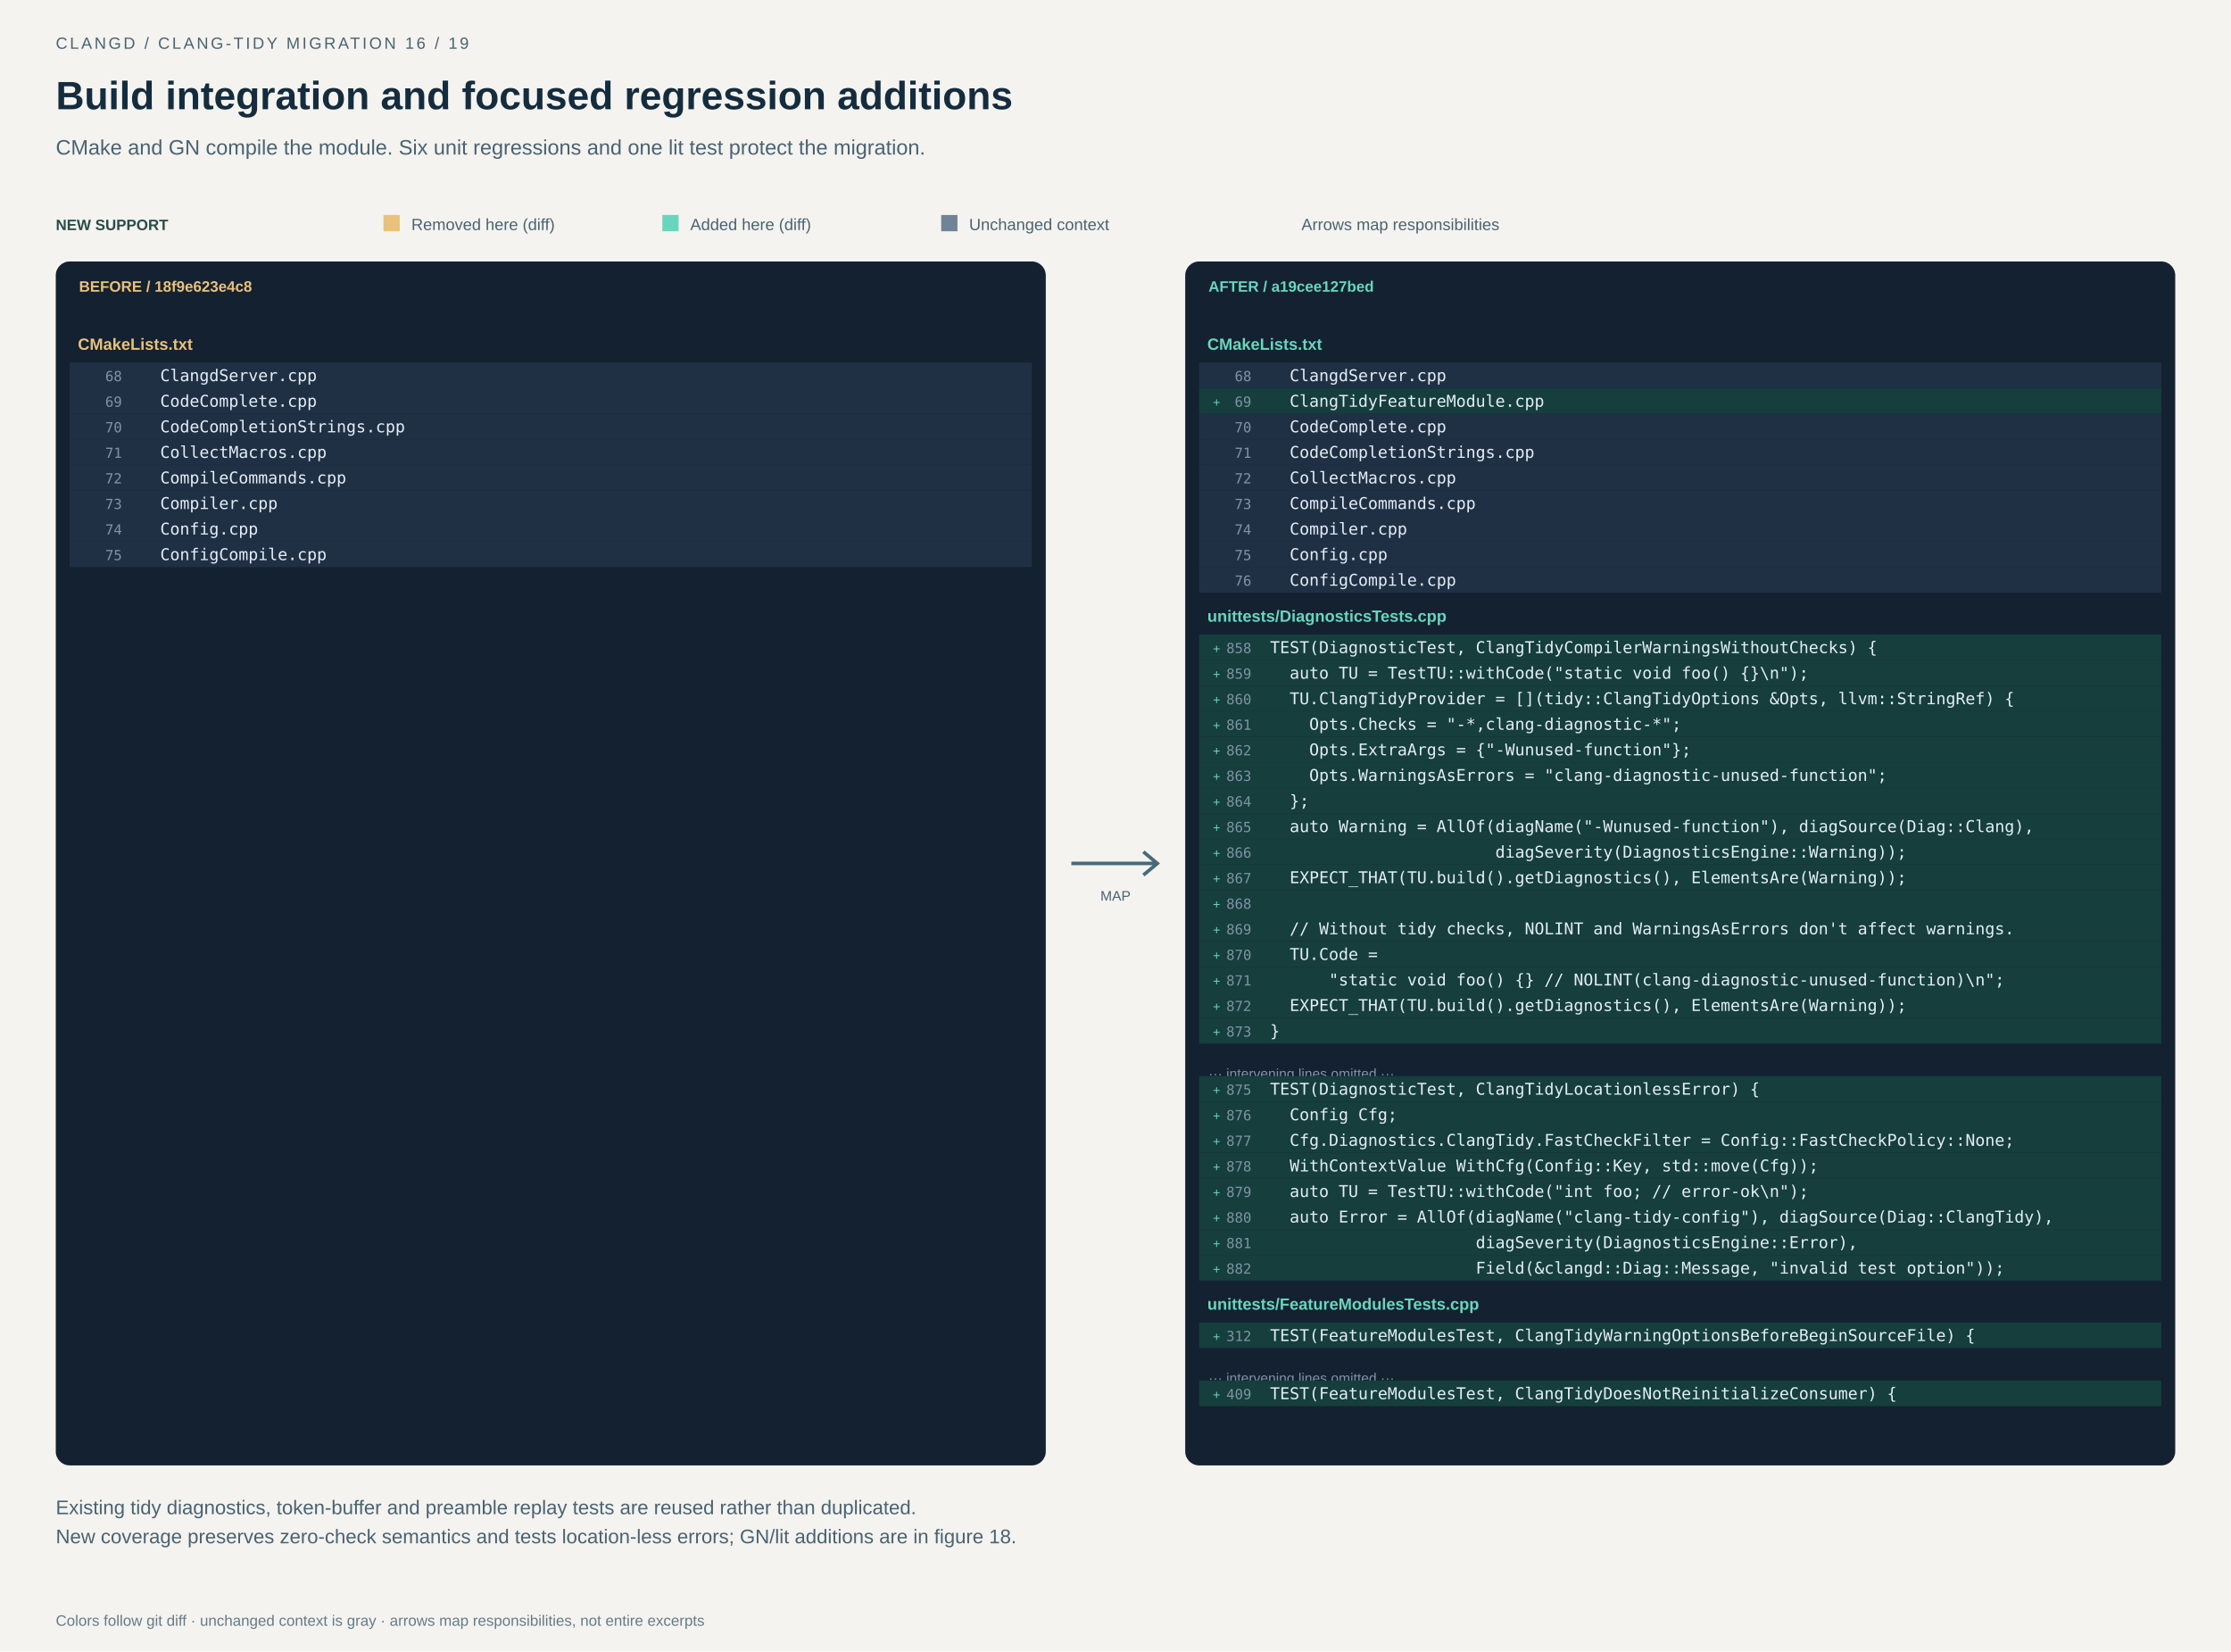
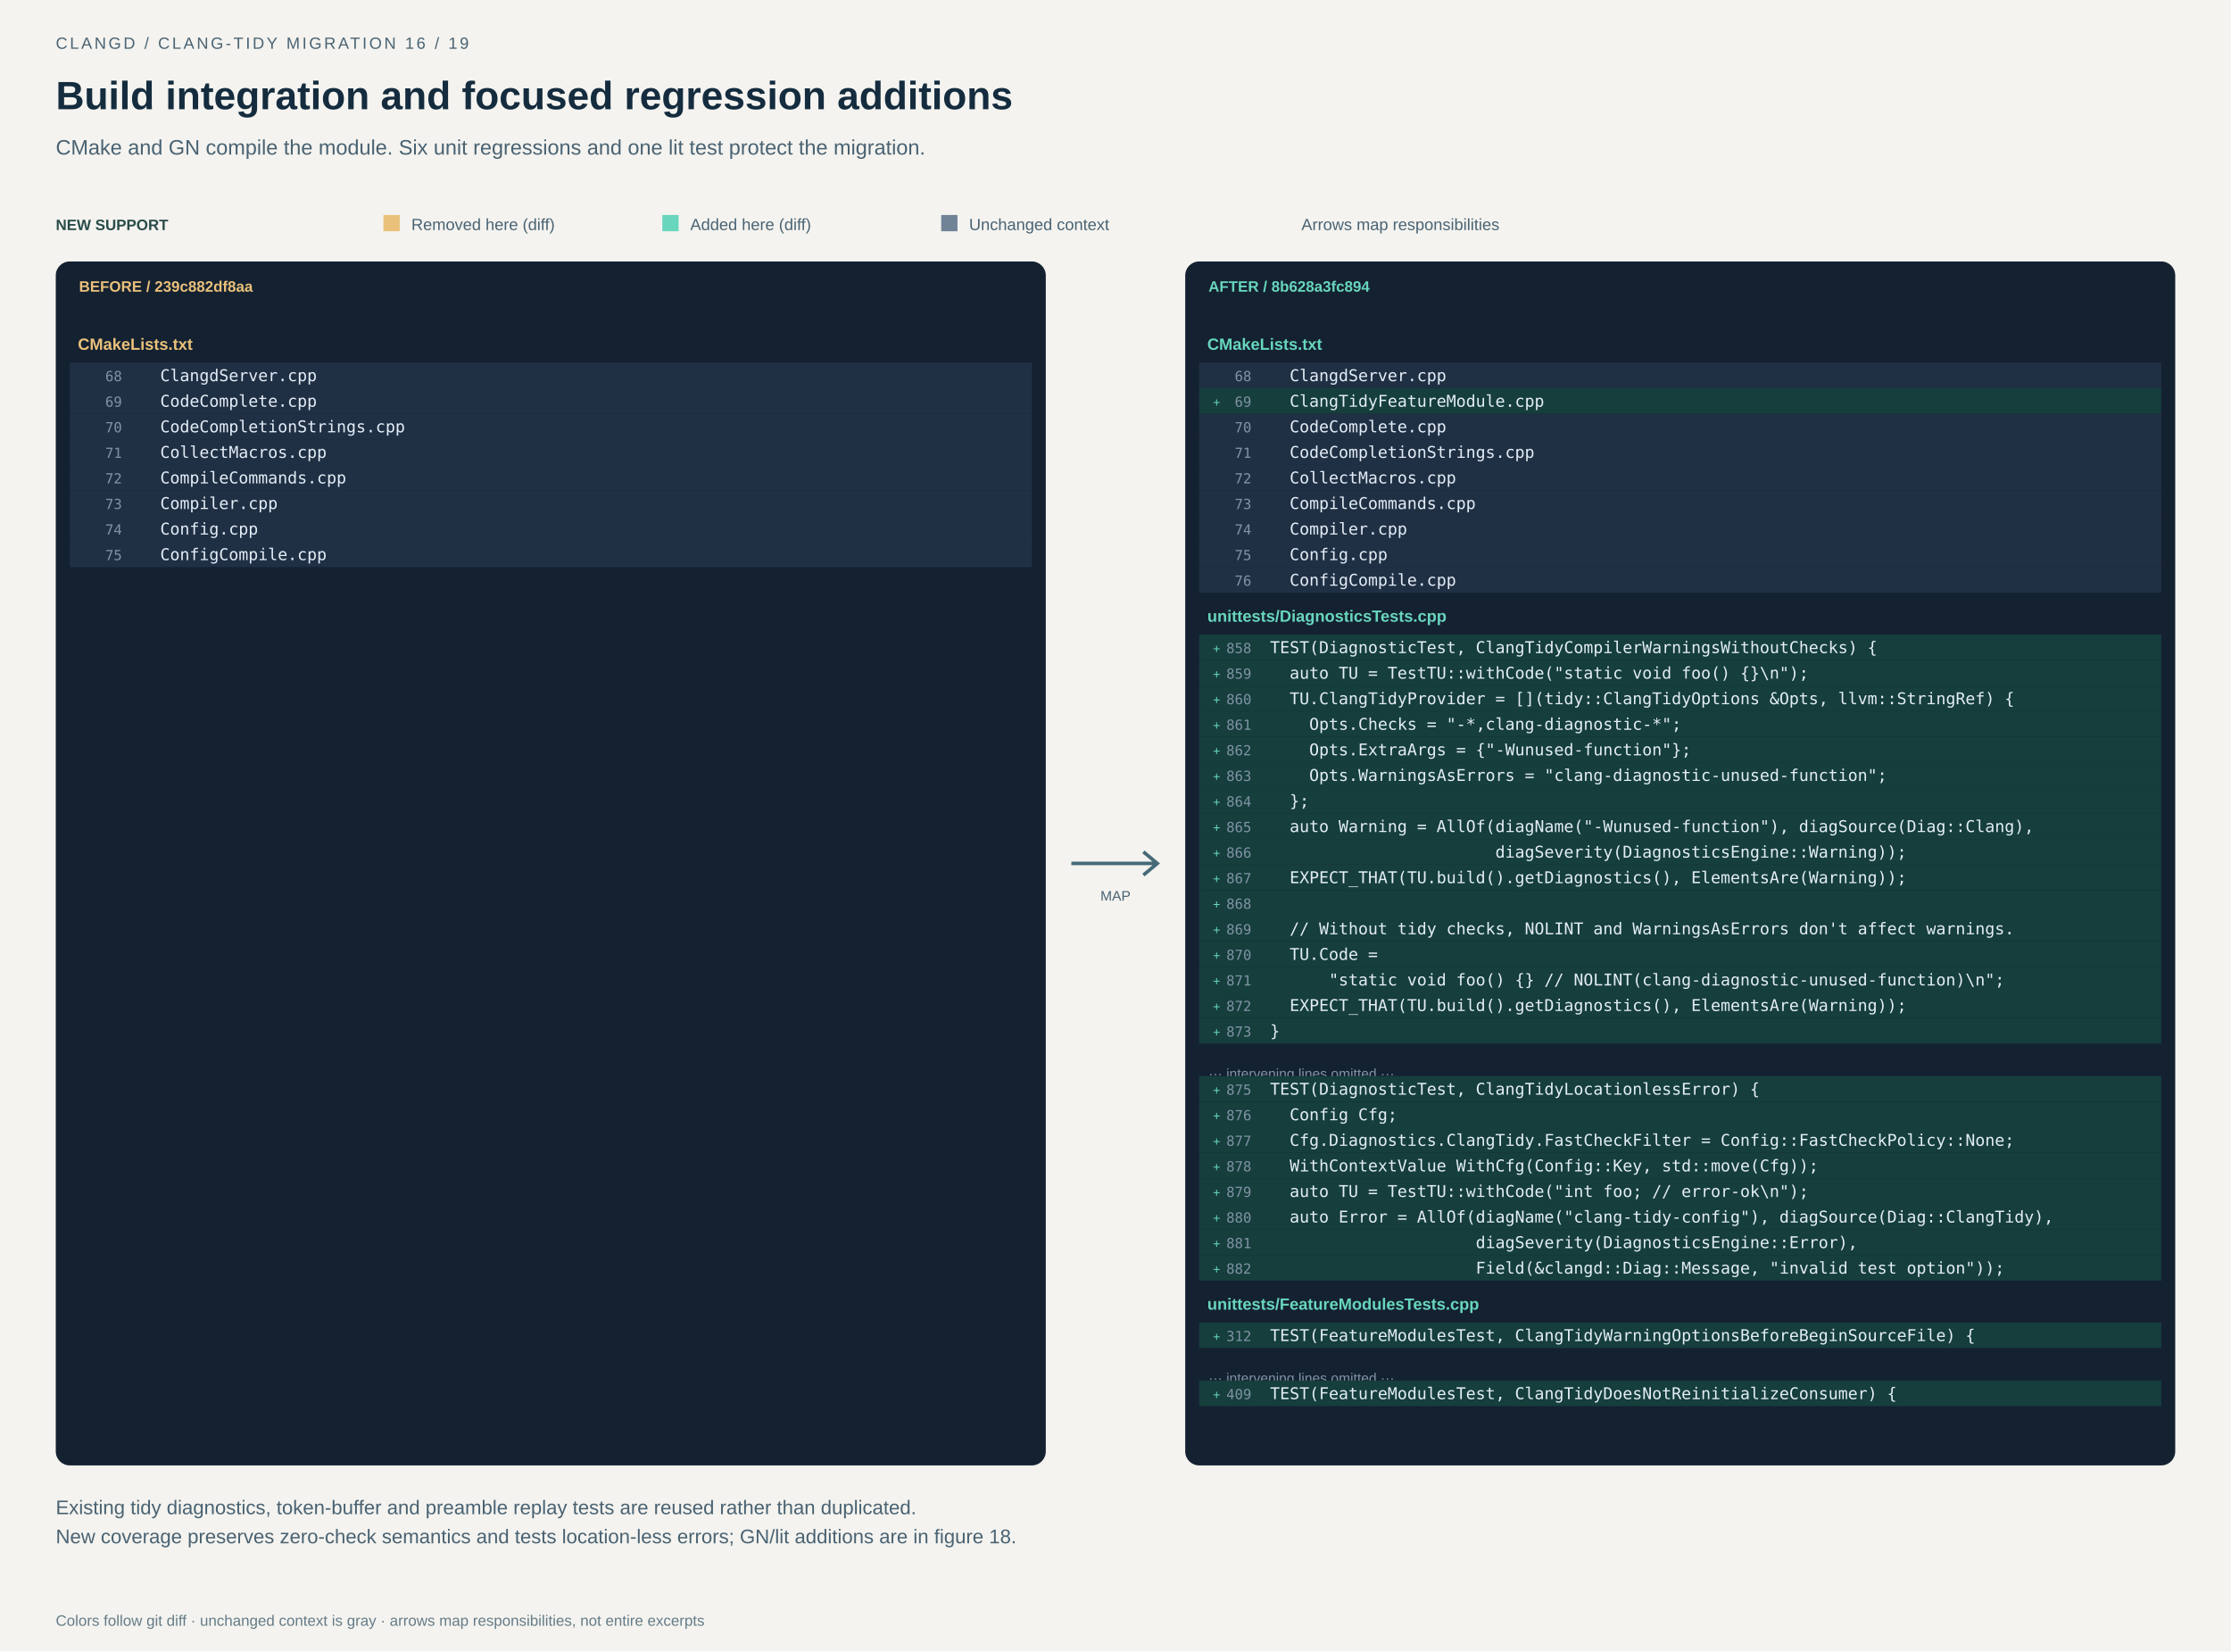
<svg xmlns="http://www.w3.org/2000/svg" width="1920" height="1421" viewBox="0 0 1920 1421">
  <rect width="1920" height="1421" fill="#f4f3ef" />
  <text x="48" y="42" font-family="Arial,Helvetica,sans-serif" font-size="16" fill="#496272" letter-spacing="2" style="font-size:14px">CLANGD / CLANG-TIDY MIGRATION     16 / 19</text>
  <text x="48" y="94" font-family="Arial,Helvetica,sans-serif" font-size="16" fill="#496272" font-weight="700" style="fill:#142c3e;font-size:34px">Build integration and focused regression additions</text>
  <text x="48" y="133" font-family="Arial,Helvetica,sans-serif" font-size="16" fill="#496272" style="font-size:18px">CMake and GN compile the module. Six unit regressions and one lit test protect the migration.</text>
  <text x="48" y="198" font-family="Arial,Helvetica,sans-serif" font-size="16" fill="#496272" font-weight="700" style="fill:#294b48;font-size:13px">NEW SUPPORT</text>
  <rect x="330" y="185" width="14" height="14" fill="#eac17a" />
  <text x="354" y="198" font-family="Arial,Helvetica,sans-serif" font-size="16" fill="#496272" style="font-size:14px">Removed here (diff)</text>
  <rect x="570" y="185" width="14" height="14" fill="#68d6bd" />
  <text x="594" y="198" font-family="Arial,Helvetica,sans-serif" font-size="16" fill="#496272" style="font-size:14px">Added here (diff)</text>
  <rect x="810" y="185" width="14" height="14" fill="#718397" />
  <text x="834" y="198" font-family="Arial,Helvetica,sans-serif" font-size="16" fill="#496272" style="font-size:14px">Unchanged context</text>
  <text x="1120" y="198" font-family="Arial,Helvetica,sans-serif" font-size="16" fill="#496272" style="font-size:14px">Arrows map responsibilities</text>
  <rect x="48" y="225" width="852" height="1036" rx="12" fill="#142131" />
-   <text x="68" y="251" font-family="Arial,Helvetica,sans-serif" font-size="16" fill="#496272" style="fill:#eac17a;font-size:13px" font-weight="700">BEFORE / 18f9e623e4c8</text>
-   <a href="https://github.com/ArcsinX/llvm-project/blob/18f9e623e4c891ba31ff817c07197707ac9bc593/clang-tools-extra/clangd/CMakeLists.txt#L68">
+   <text x="68" y="251" font-family="Arial,Helvetica,sans-serif" font-size="16" fill="#496272" style="fill:#eac17a;font-size:13px" font-weight="700">BEFORE / 239c882df8aa</text>
+   <a href="https://github.com/ArcsinX/llvm-project/blob/239c882df8aa5e256256843090984ee90b43e835/clang-tools-extra/clangd/CMakeLists.txt#L68">
    <text x="67" y="301" font-family="Arial,Helvetica,sans-serif" font-size="16" fill="#496272" font-weight="600" style="fill:#eac17a;font-size:14px">CMakeLists.txt</text>
  </a>
  <rect x="60" y="312" width="828" height="22" fill="#203044" />
  <text x="105" y="328" text-anchor="end" font-family="Menlo,Consolas,monospace" font-size="12" fill="#8093a5">68</text>
  <text x="121" y="328" xml:space="preserve" font-family="Menlo,Consolas,monospace" font-size="14" fill="#e4edf7">  ClangdServer.cpp</text>
  <rect x="60" y="334" width="828" height="22" fill="#203044" />
  <text x="105" y="350" text-anchor="end" font-family="Menlo,Consolas,monospace" font-size="12" fill="#8093a5">69</text>
  <text x="121" y="350" xml:space="preserve" font-family="Menlo,Consolas,monospace" font-size="14" fill="#e4edf7">  CodeComplete.cpp</text>
  <rect x="60" y="356" width="828" height="22" fill="#203044" />
  <text x="105" y="372" text-anchor="end" font-family="Menlo,Consolas,monospace" font-size="12" fill="#8093a5">70</text>
  <text x="121" y="372" xml:space="preserve" font-family="Menlo,Consolas,monospace" font-size="14" fill="#e4edf7">  CodeCompletionStrings.cpp</text>
  <rect x="60" y="378" width="828" height="22" fill="#203044" />
  <text x="105" y="394" text-anchor="end" font-family="Menlo,Consolas,monospace" font-size="12" fill="#8093a5">71</text>
  <text x="121" y="394" xml:space="preserve" font-family="Menlo,Consolas,monospace" font-size="14" fill="#e4edf7">  CollectMacros.cpp</text>
  <rect x="60" y="400" width="828" height="22" fill="#203044" />
  <text x="105" y="416" text-anchor="end" font-family="Menlo,Consolas,monospace" font-size="12" fill="#8093a5">72</text>
  <text x="121" y="416" xml:space="preserve" font-family="Menlo,Consolas,monospace" font-size="14" fill="#e4edf7">  CompileCommands.cpp</text>
  <rect x="60" y="422" width="828" height="22" fill="#203044" />
  <text x="105" y="438" text-anchor="end" font-family="Menlo,Consolas,monospace" font-size="12" fill="#8093a5">73</text>
  <text x="121" y="438" xml:space="preserve" font-family="Menlo,Consolas,monospace" font-size="14" fill="#e4edf7">  Compiler.cpp</text>
  <rect x="60" y="444" width="828" height="22" fill="#203044" />
  <text x="105" y="460" text-anchor="end" font-family="Menlo,Consolas,monospace" font-size="12" fill="#8093a5">74</text>
  <text x="121" y="460" xml:space="preserve" font-family="Menlo,Consolas,monospace" font-size="14" fill="#e4edf7">  Config.cpp</text>
  <rect x="60" y="466" width="828" height="22" fill="#203044" />
  <text x="105" y="482" text-anchor="end" font-family="Menlo,Consolas,monospace" font-size="12" fill="#8093a5">75</text>
  <text x="121" y="482" xml:space="preserve" font-family="Menlo,Consolas,monospace" font-size="14" fill="#e4edf7">  ConfigCompile.cpp</text>
  <rect x="1020" y="225" width="852" height="1036" rx="12" fill="#142131" />
-   <text x="1040" y="251" font-family="Arial,Helvetica,sans-serif" font-size="16" fill="#496272" style="fill:#68d6bd;font-size:13px" font-weight="700">AFTER / a19cee127bed</text>
-   <a href="https://github.com/ArcsinX/llvm-project/blob/a19cee127beda88aa79dd0e7d18eb395a6eb4da7/clang-tools-extra/clangd/CMakeLists.txt#L68">
+   <text x="1040" y="251" font-family="Arial,Helvetica,sans-serif" font-size="16" fill="#496272" style="fill:#68d6bd;font-size:13px" font-weight="700">AFTER / 8b628a3fc894</text>
+   <a href="https://github.com/ArcsinX/llvm-project/blob/8b628a3fc894a6b67b3d2c5d9fb6acdb73993a62/clang-tools-extra/clangd/CMakeLists.txt#L68">
    <text x="1039" y="301" font-family="Arial,Helvetica,sans-serif" font-size="16" fill="#496272" font-weight="600" style="fill:#68d6bd;font-size:14px">CMakeLists.txt</text>
  </a>
  <rect x="1032" y="312" width="828" height="22" fill="#203044" />
  <text x="1077" y="328" text-anchor="end" font-family="Menlo,Consolas,monospace" font-size="12" fill="#8093a5">68</text>
  <text x="1093" y="328" xml:space="preserve" font-family="Menlo,Consolas,monospace" font-size="14" fill="#e4edf7">  ClangdServer.cpp</text>
  <rect x="1032" y="334" width="828" height="22" fill="#153e3c" />
-   <text x="1047" y="350" font-family="Arial,Helvetica,sans-serif" font-size="16" fill="#496272" text-anchor="middle" style="fill:#68d6bd;font-size:11px">+</text>
+   <text x="1047" y="350" font-family="Arial,Helvetica,sans-serif" font-size="11" fill="#68d6bd" text-anchor="middle">+</text>
  <text x="1077" y="350" text-anchor="end" font-family="Menlo,Consolas,monospace" font-size="12" fill="#8093a5">69</text>
  <text x="1093" y="350" xml:space="preserve" font-family="Menlo,Consolas,monospace" font-size="14" fill="#e4edf7">  ClangTidyFeatureModule.cpp</text>
  <rect x="1032" y="356" width="828" height="22" fill="#203044" />
  <text x="1077" y="372" text-anchor="end" font-family="Menlo,Consolas,monospace" font-size="12" fill="#8093a5">70</text>
  <text x="1093" y="372" xml:space="preserve" font-family="Menlo,Consolas,monospace" font-size="14" fill="#e4edf7">  CodeComplete.cpp</text>
  <rect x="1032" y="378" width="828" height="22" fill="#203044" />
  <text x="1077" y="394" text-anchor="end" font-family="Menlo,Consolas,monospace" font-size="12" fill="#8093a5">71</text>
  <text x="1093" y="394" xml:space="preserve" font-family="Menlo,Consolas,monospace" font-size="14" fill="#e4edf7">  CodeCompletionStrings.cpp</text>
  <rect x="1032" y="400" width="828" height="22" fill="#203044" />
  <text x="1077" y="416" text-anchor="end" font-family="Menlo,Consolas,monospace" font-size="12" fill="#8093a5">72</text>
  <text x="1093" y="416" xml:space="preserve" font-family="Menlo,Consolas,monospace" font-size="14" fill="#e4edf7">  CollectMacros.cpp</text>
  <rect x="1032" y="422" width="828" height="22" fill="#203044" />
  <text x="1077" y="438" text-anchor="end" font-family="Menlo,Consolas,monospace" font-size="12" fill="#8093a5">73</text>
  <text x="1093" y="438" xml:space="preserve" font-family="Menlo,Consolas,monospace" font-size="14" fill="#e4edf7">  CompileCommands.cpp</text>
  <rect x="1032" y="444" width="828" height="22" fill="#203044" />
  <text x="1077" y="460" text-anchor="end" font-family="Menlo,Consolas,monospace" font-size="12" fill="#8093a5">74</text>
  <text x="1093" y="460" xml:space="preserve" font-family="Menlo,Consolas,monospace" font-size="14" fill="#e4edf7">  Compiler.cpp</text>
  <rect x="1032" y="466" width="828" height="22" fill="#203044" />
  <text x="1077" y="482" text-anchor="end" font-family="Menlo,Consolas,monospace" font-size="12" fill="#8093a5">75</text>
  <text x="1093" y="482" xml:space="preserve" font-family="Menlo,Consolas,monospace" font-size="14" fill="#e4edf7">  Config.cpp</text>
  <rect x="1032" y="488" width="828" height="22" fill="#203044" />
  <text x="1077" y="504" text-anchor="end" font-family="Menlo,Consolas,monospace" font-size="12" fill="#8093a5">76</text>
  <text x="1093" y="504" xml:space="preserve" font-family="Menlo,Consolas,monospace" font-size="14" fill="#e4edf7">  ConfigCompile.cpp</text>
-   <a href="https://github.com/ArcsinX/llvm-project/blob/a19cee127beda88aa79dd0e7d18eb395a6eb4da7/clang-tools-extra/clangd/unittests/DiagnosticsTests.cpp#L858">
+   <a href="https://github.com/ArcsinX/llvm-project/blob/8b628a3fc894a6b67b3d2c5d9fb6acdb73993a62/clang-tools-extra/clangd/unittests/DiagnosticsTests.cpp#L858">
    <text x="1039" y="535" font-family="Arial,Helvetica,sans-serif" font-size="16" fill="#496272" font-weight="600" style="fill:#68d6bd;font-size:14px">unittests/DiagnosticsTests.cpp</text>
  </a>
  <rect x="1032" y="546" width="828" height="22" fill="#153e3c" />
-   <text x="1047" y="562" font-family="Arial,Helvetica,sans-serif" font-size="16" fill="#496272" text-anchor="middle" style="fill:#68d6bd;font-size:11px">+</text>
+   <text x="1047" y="562" font-family="Arial,Helvetica,sans-serif" font-size="11" fill="#68d6bd" text-anchor="middle">+</text>
  <text x="1077" y="562" text-anchor="end" font-family="Menlo,Consolas,monospace" font-size="12" fill="#8093a5">858</text>
  <text x="1093" y="562" xml:space="preserve" font-family="Menlo,Consolas,monospace" font-size="14" fill="#e4edf7">TEST(DiagnosticTest, ClangTidyCompilerWarningsWithoutChecks) {</text>
  <rect x="1032" y="568" width="828" height="22" fill="#153e3c" />
-   <text x="1047" y="584" font-family="Arial,Helvetica,sans-serif" font-size="16" fill="#496272" text-anchor="middle" style="fill:#68d6bd;font-size:11px">+</text>
+   <text x="1047" y="584" font-family="Arial,Helvetica,sans-serif" font-size="11" fill="#68d6bd" text-anchor="middle">+</text>
  <text x="1077" y="584" text-anchor="end" font-family="Menlo,Consolas,monospace" font-size="12" fill="#8093a5">859</text>
  <text x="1093" y="584" xml:space="preserve" font-family="Menlo,Consolas,monospace" font-size="14" fill="#e4edf7">  auto TU = TestTU::withCode("static void foo() {}\n");</text>
  <rect x="1032" y="590" width="828" height="22" fill="#153e3c" />
-   <text x="1047" y="606" font-family="Arial,Helvetica,sans-serif" font-size="16" fill="#496272" text-anchor="middle" style="fill:#68d6bd;font-size:11px">+</text>
+   <text x="1047" y="606" font-family="Arial,Helvetica,sans-serif" font-size="11" fill="#68d6bd" text-anchor="middle">+</text>
  <text x="1077" y="606" text-anchor="end" font-family="Menlo,Consolas,monospace" font-size="12" fill="#8093a5">860</text>
  <text x="1093" y="606" xml:space="preserve" font-family="Menlo,Consolas,monospace" font-size="14" fill="#e4edf7">  TU.ClangTidyProvider = [](tidy::ClangTidyOptions &amp;Opts, llvm::StringRef) {</text>
  <rect x="1032" y="612" width="828" height="22" fill="#153e3c" />
-   <text x="1047" y="628" font-family="Arial,Helvetica,sans-serif" font-size="16" fill="#496272" text-anchor="middle" style="fill:#68d6bd;font-size:11px">+</text>
+   <text x="1047" y="628" font-family="Arial,Helvetica,sans-serif" font-size="11" fill="#68d6bd" text-anchor="middle">+</text>
  <text x="1077" y="628" text-anchor="end" font-family="Menlo,Consolas,monospace" font-size="12" fill="#8093a5">861</text>
  <text x="1093" y="628" xml:space="preserve" font-family="Menlo,Consolas,monospace" font-size="14" fill="#e4edf7">    Opts.Checks = "-*,clang-diagnostic-*";</text>
  <rect x="1032" y="634" width="828" height="22" fill="#153e3c" />
-   <text x="1047" y="650" font-family="Arial,Helvetica,sans-serif" font-size="16" fill="#496272" text-anchor="middle" style="fill:#68d6bd;font-size:11px">+</text>
+   <text x="1047" y="650" font-family="Arial,Helvetica,sans-serif" font-size="11" fill="#68d6bd" text-anchor="middle">+</text>
  <text x="1077" y="650" text-anchor="end" font-family="Menlo,Consolas,monospace" font-size="12" fill="#8093a5">862</text>
  <text x="1093" y="650" xml:space="preserve" font-family="Menlo,Consolas,monospace" font-size="14" fill="#e4edf7">    Opts.ExtraArgs = {"-Wunused-function"};</text>
  <rect x="1032" y="656" width="828" height="22" fill="#153e3c" />
-   <text x="1047" y="672" font-family="Arial,Helvetica,sans-serif" font-size="16" fill="#496272" text-anchor="middle" style="fill:#68d6bd;font-size:11px">+</text>
+   <text x="1047" y="672" font-family="Arial,Helvetica,sans-serif" font-size="11" fill="#68d6bd" text-anchor="middle">+</text>
  <text x="1077" y="672" text-anchor="end" font-family="Menlo,Consolas,monospace" font-size="12" fill="#8093a5">863</text>
  <text x="1093" y="672" xml:space="preserve" font-family="Menlo,Consolas,monospace" font-size="14" fill="#e4edf7">    Opts.WarningsAsErrors = "clang-diagnostic-unused-function";</text>
  <rect x="1032" y="678" width="828" height="22" fill="#153e3c" />
-   <text x="1047" y="694" font-family="Arial,Helvetica,sans-serif" font-size="16" fill="#496272" text-anchor="middle" style="fill:#68d6bd;font-size:11px">+</text>
+   <text x="1047" y="694" font-family="Arial,Helvetica,sans-serif" font-size="11" fill="#68d6bd" text-anchor="middle">+</text>
  <text x="1077" y="694" text-anchor="end" font-family="Menlo,Consolas,monospace" font-size="12" fill="#8093a5">864</text>
  <text x="1093" y="694" xml:space="preserve" font-family="Menlo,Consolas,monospace" font-size="14" fill="#e4edf7">  };</text>
  <rect x="1032" y="700" width="828" height="22" fill="#153e3c" />
-   <text x="1047" y="716" font-family="Arial,Helvetica,sans-serif" font-size="16" fill="#496272" text-anchor="middle" style="fill:#68d6bd;font-size:11px">+</text>
+   <text x="1047" y="716" font-family="Arial,Helvetica,sans-serif" font-size="11" fill="#68d6bd" text-anchor="middle">+</text>
  <text x="1077" y="716" text-anchor="end" font-family="Menlo,Consolas,monospace" font-size="12" fill="#8093a5">865</text>
  <text x="1093" y="716" xml:space="preserve" font-family="Menlo,Consolas,monospace" font-size="14" fill="#e4edf7">  auto Warning = AllOf(diagName("-Wunused-function"), diagSource(Diag::Clang),</text>
  <rect x="1032" y="722" width="828" height="22" fill="#153e3c" />
-   <text x="1047" y="738" font-family="Arial,Helvetica,sans-serif" font-size="16" fill="#496272" text-anchor="middle" style="fill:#68d6bd;font-size:11px">+</text>
+   <text x="1047" y="738" font-family="Arial,Helvetica,sans-serif" font-size="11" fill="#68d6bd" text-anchor="middle">+</text>
  <text x="1077" y="738" text-anchor="end" font-family="Menlo,Consolas,monospace" font-size="12" fill="#8093a5">866</text>
  <text x="1093" y="738" xml:space="preserve" font-family="Menlo,Consolas,monospace" font-size="14" fill="#e4edf7">                       diagSeverity(DiagnosticsEngine::Warning));</text>
  <rect x="1032" y="744" width="828" height="22" fill="#153e3c" />
-   <text x="1047" y="760" font-family="Arial,Helvetica,sans-serif" font-size="16" fill="#496272" text-anchor="middle" style="fill:#68d6bd;font-size:11px">+</text>
+   <text x="1047" y="760" font-family="Arial,Helvetica,sans-serif" font-size="11" fill="#68d6bd" text-anchor="middle">+</text>
  <text x="1077" y="760" text-anchor="end" font-family="Menlo,Consolas,monospace" font-size="12" fill="#8093a5">867</text>
  <text x="1093" y="760" xml:space="preserve" font-family="Menlo,Consolas,monospace" font-size="14" fill="#e4edf7">  EXPECT_THAT(TU.build().getDiagnostics(), ElementsAre(Warning));</text>
  <rect x="1032" y="766" width="828" height="22" fill="#153e3c" />
-   <text x="1047" y="782" font-family="Arial,Helvetica,sans-serif" font-size="16" fill="#496272" text-anchor="middle" style="fill:#68d6bd;font-size:11px">+</text>
+   <text x="1047" y="782" font-family="Arial,Helvetica,sans-serif" font-size="11" fill="#68d6bd" text-anchor="middle">+</text>
  <text x="1077" y="782" text-anchor="end" font-family="Menlo,Consolas,monospace" font-size="12" fill="#8093a5">868</text>
  <text x="1093" y="782" xml:space="preserve" font-family="Menlo,Consolas,monospace" font-size="14" fill="#e4edf7" />
  <rect x="1032" y="788" width="828" height="22" fill="#153e3c" />
-   <text x="1047" y="804" font-family="Arial,Helvetica,sans-serif" font-size="16" fill="#496272" text-anchor="middle" style="fill:#68d6bd;font-size:11px">+</text>
+   <text x="1047" y="804" font-family="Arial,Helvetica,sans-serif" font-size="11" fill="#68d6bd" text-anchor="middle">+</text>
  <text x="1077" y="804" text-anchor="end" font-family="Menlo,Consolas,monospace" font-size="12" fill="#8093a5">869</text>
  <text x="1093" y="804" xml:space="preserve" font-family="Menlo,Consolas,monospace" font-size="14" fill="#e4edf7">  // Without tidy checks, NOLINT and WarningsAsErrors don't affect warnings.</text>
  <rect x="1032" y="810" width="828" height="22" fill="#153e3c" />
-   <text x="1047" y="826" font-family="Arial,Helvetica,sans-serif" font-size="16" fill="#496272" text-anchor="middle" style="fill:#68d6bd;font-size:11px">+</text>
+   <text x="1047" y="826" font-family="Arial,Helvetica,sans-serif" font-size="11" fill="#68d6bd" text-anchor="middle">+</text>
  <text x="1077" y="826" text-anchor="end" font-family="Menlo,Consolas,monospace" font-size="12" fill="#8093a5">870</text>
  <text x="1093" y="826" xml:space="preserve" font-family="Menlo,Consolas,monospace" font-size="14" fill="#e4edf7">  TU.Code =</text>
  <rect x="1032" y="832" width="828" height="22" fill="#153e3c" />
-   <text x="1047" y="848" font-family="Arial,Helvetica,sans-serif" font-size="16" fill="#496272" text-anchor="middle" style="fill:#68d6bd;font-size:11px">+</text>
+   <text x="1047" y="848" font-family="Arial,Helvetica,sans-serif" font-size="11" fill="#68d6bd" text-anchor="middle">+</text>
  <text x="1077" y="848" text-anchor="end" font-family="Menlo,Consolas,monospace" font-size="12" fill="#8093a5">871</text>
  <text x="1093" y="848" xml:space="preserve" font-family="Menlo,Consolas,monospace" font-size="14" fill="#e4edf7">      "static void foo() {} // NOLINT(clang-diagnostic-unused-function)\n";</text>
  <rect x="1032" y="854" width="828" height="22" fill="#153e3c" />
-   <text x="1047" y="870" font-family="Arial,Helvetica,sans-serif" font-size="16" fill="#496272" text-anchor="middle" style="fill:#68d6bd;font-size:11px">+</text>
+   <text x="1047" y="870" font-family="Arial,Helvetica,sans-serif" font-size="11" fill="#68d6bd" text-anchor="middle">+</text>
  <text x="1077" y="870" text-anchor="end" font-family="Menlo,Consolas,monospace" font-size="12" fill="#8093a5">872</text>
  <text x="1093" y="870" xml:space="preserve" font-family="Menlo,Consolas,monospace" font-size="14" fill="#e4edf7">  EXPECT_THAT(TU.build().getDiagnostics(), ElementsAre(Warning));</text>
  <rect x="1032" y="876" width="828" height="22" fill="#153e3c" />
-   <text x="1047" y="892" font-family="Arial,Helvetica,sans-serif" font-size="16" fill="#496272" text-anchor="middle" style="fill:#68d6bd;font-size:11px">+</text>
+   <text x="1047" y="892" font-family="Arial,Helvetica,sans-serif" font-size="11" fill="#68d6bd" text-anchor="middle">+</text>
  <text x="1077" y="892" text-anchor="end" font-family="Menlo,Consolas,monospace" font-size="12" fill="#8093a5">873</text>
  <text x="1093" y="892" xml:space="preserve" font-family="Menlo,Consolas,monospace" font-size="14" fill="#e4edf7">}</text>
  <text x="1040" y="928" font-family="Arial,Helvetica,sans-serif" font-size="16" fill="#496272" style="fill:#8093a5;font-size:12px">··· intervening lines omitted ···</text>
  <rect x="1032" y="926" width="828" height="22" fill="#153e3c" />
-   <text x="1047" y="942" font-family="Arial,Helvetica,sans-serif" font-size="16" fill="#496272" text-anchor="middle" style="fill:#68d6bd;font-size:11px">+</text>
+   <text x="1047" y="942" font-family="Arial,Helvetica,sans-serif" font-size="11" fill="#68d6bd" text-anchor="middle">+</text>
  <text x="1077" y="942" text-anchor="end" font-family="Menlo,Consolas,monospace" font-size="12" fill="#8093a5">875</text>
  <text x="1093" y="942" xml:space="preserve" font-family="Menlo,Consolas,monospace" font-size="14" fill="#e4edf7">TEST(DiagnosticTest, ClangTidyLocationlessError) {</text>
  <rect x="1032" y="948" width="828" height="22" fill="#153e3c" />
-   <text x="1047" y="964" font-family="Arial,Helvetica,sans-serif" font-size="16" fill="#496272" text-anchor="middle" style="fill:#68d6bd;font-size:11px">+</text>
+   <text x="1047" y="964" font-family="Arial,Helvetica,sans-serif" font-size="11" fill="#68d6bd" text-anchor="middle">+</text>
  <text x="1077" y="964" text-anchor="end" font-family="Menlo,Consolas,monospace" font-size="12" fill="#8093a5">876</text>
  <text x="1093" y="964" xml:space="preserve" font-family="Menlo,Consolas,monospace" font-size="14" fill="#e4edf7">  Config Cfg;</text>
  <rect x="1032" y="970" width="828" height="22" fill="#153e3c" />
-   <text x="1047" y="986" font-family="Arial,Helvetica,sans-serif" font-size="16" fill="#496272" text-anchor="middle" style="fill:#68d6bd;font-size:11px">+</text>
+   <text x="1047" y="986" font-family="Arial,Helvetica,sans-serif" font-size="11" fill="#68d6bd" text-anchor="middle">+</text>
  <text x="1077" y="986" text-anchor="end" font-family="Menlo,Consolas,monospace" font-size="12" fill="#8093a5">877</text>
  <text x="1093" y="986" xml:space="preserve" font-family="Menlo,Consolas,monospace" font-size="14" fill="#e4edf7">  Cfg.Diagnostics.ClangTidy.FastCheckFilter = Config::FastCheckPolicy::None;</text>
  <rect x="1032" y="992" width="828" height="22" fill="#153e3c" />
-   <text x="1047" y="1008" font-family="Arial,Helvetica,sans-serif" font-size="16" fill="#496272" text-anchor="middle" style="fill:#68d6bd;font-size:11px">+</text>
+   <text x="1047" y="1008" font-family="Arial,Helvetica,sans-serif" font-size="11" fill="#68d6bd" text-anchor="middle">+</text>
  <text x="1077" y="1008" text-anchor="end" font-family="Menlo,Consolas,monospace" font-size="12" fill="#8093a5">878</text>
  <text x="1093" y="1008" xml:space="preserve" font-family="Menlo,Consolas,monospace" font-size="14" fill="#e4edf7">  WithContextValue WithCfg(Config::Key, std::move(Cfg));</text>
  <rect x="1032" y="1014" width="828" height="22" fill="#153e3c" />
-   <text x="1047" y="1030" font-family="Arial,Helvetica,sans-serif" font-size="16" fill="#496272" text-anchor="middle" style="fill:#68d6bd;font-size:11px">+</text>
+   <text x="1047" y="1030" font-family="Arial,Helvetica,sans-serif" font-size="11" fill="#68d6bd" text-anchor="middle">+</text>
  <text x="1077" y="1030" text-anchor="end" font-family="Menlo,Consolas,monospace" font-size="12" fill="#8093a5">879</text>
  <text x="1093" y="1030" xml:space="preserve" font-family="Menlo,Consolas,monospace" font-size="14" fill="#e4edf7">  auto TU = TestTU::withCode("int foo; // error-ok\n");</text>
  <rect x="1032" y="1036" width="828" height="22" fill="#153e3c" />
-   <text x="1047" y="1052" font-family="Arial,Helvetica,sans-serif" font-size="16" fill="#496272" text-anchor="middle" style="fill:#68d6bd;font-size:11px">+</text>
+   <text x="1047" y="1052" font-family="Arial,Helvetica,sans-serif" font-size="11" fill="#68d6bd" text-anchor="middle">+</text>
  <text x="1077" y="1052" text-anchor="end" font-family="Menlo,Consolas,monospace" font-size="12" fill="#8093a5">880</text>
  <text x="1093" y="1052" xml:space="preserve" font-family="Menlo,Consolas,monospace" font-size="14" fill="#e4edf7">  auto Error = AllOf(diagName("clang-tidy-config"), diagSource(Diag::ClangTidy),</text>
  <rect x="1032" y="1058" width="828" height="22" fill="#153e3c" />
-   <text x="1047" y="1074" font-family="Arial,Helvetica,sans-serif" font-size="16" fill="#496272" text-anchor="middle" style="fill:#68d6bd;font-size:11px">+</text>
+   <text x="1047" y="1074" font-family="Arial,Helvetica,sans-serif" font-size="11" fill="#68d6bd" text-anchor="middle">+</text>
  <text x="1077" y="1074" text-anchor="end" font-family="Menlo,Consolas,monospace" font-size="12" fill="#8093a5">881</text>
  <text x="1093" y="1074" xml:space="preserve" font-family="Menlo,Consolas,monospace" font-size="14" fill="#e4edf7">                     diagSeverity(DiagnosticsEngine::Error),</text>
  <rect x="1032" y="1080" width="828" height="22" fill="#153e3c" />
-   <text x="1047" y="1096" font-family="Arial,Helvetica,sans-serif" font-size="16" fill="#496272" text-anchor="middle" style="fill:#68d6bd;font-size:11px">+</text>
+   <text x="1047" y="1096" font-family="Arial,Helvetica,sans-serif" font-size="11" fill="#68d6bd" text-anchor="middle">+</text>
  <text x="1077" y="1096" text-anchor="end" font-family="Menlo,Consolas,monospace" font-size="12" fill="#8093a5">882</text>
  <text x="1093" y="1096" xml:space="preserve" font-family="Menlo,Consolas,monospace" font-size="14" fill="#e4edf7">                     Field(&amp;clangd::Diag::Message, "invalid test option"));</text>
-   <a href="https://github.com/ArcsinX/llvm-project/blob/a19cee127beda88aa79dd0e7d18eb395a6eb4da7/clang-tools-extra/clangd/unittests/FeatureModulesTests.cpp#L312">
+   <a href="https://github.com/ArcsinX/llvm-project/blob/8b628a3fc894a6b67b3d2c5d9fb6acdb73993a62/clang-tools-extra/clangd/unittests/FeatureModulesTests.cpp#L312">
    <text x="1039" y="1127" font-family="Arial,Helvetica,sans-serif" font-size="16" fill="#496272" font-weight="600" style="fill:#68d6bd;font-size:14px">unittests/FeatureModulesTests.cpp</text>
  </a>
  <rect x="1032" y="1138" width="828" height="22" fill="#153e3c" />
-   <text x="1047" y="1154" font-family="Arial,Helvetica,sans-serif" font-size="16" fill="#496272" text-anchor="middle" style="fill:#68d6bd;font-size:11px">+</text>
+   <text x="1047" y="1154" font-family="Arial,Helvetica,sans-serif" font-size="11" fill="#68d6bd" text-anchor="middle">+</text>
  <text x="1077" y="1154" text-anchor="end" font-family="Menlo,Consolas,monospace" font-size="12" fill="#8093a5">312</text>
  <text x="1093" y="1154" xml:space="preserve" font-family="Menlo,Consolas,monospace" font-size="14" fill="#e4edf7">TEST(FeatureModulesTest, ClangTidyWarningOptionsBeforeBeginSourceFile) {</text>
  <text x="1040" y="1190" font-family="Arial,Helvetica,sans-serif" font-size="16" fill="#496272" style="fill:#8093a5;font-size:12px">··· intervening lines omitted ···</text>
  <rect x="1032" y="1188" width="828" height="22" fill="#153e3c" />
-   <text x="1047" y="1204" font-family="Arial,Helvetica,sans-serif" font-size="16" fill="#496272" text-anchor="middle" style="fill:#68d6bd;font-size:11px">+</text>
+   <text x="1047" y="1204" font-family="Arial,Helvetica,sans-serif" font-size="11" fill="#68d6bd" text-anchor="middle">+</text>
  <text x="1077" y="1204" text-anchor="end" font-family="Menlo,Consolas,monospace" font-size="12" fill="#8093a5">409</text>
  <text x="1093" y="1204" xml:space="preserve" font-family="Menlo,Consolas,monospace" font-size="14" fill="#e4edf7">TEST(FeatureModulesTest, ClangTidyDoesNotReinitializeConsumer) {</text>
  <path d="M 922 743 H 996 M 984 733 L 996 743 L 984 753" fill="none" stroke="#466a78" stroke-width="3" />
  <text x="960" y="775" font-family="Arial,Helvetica,sans-serif" font-size="16" fill="#496272" text-anchor="middle" style="font-size:12px">MAP</text>
  <text x="48" y="1303" font-family="Arial,Helvetica,sans-serif" font-size="16" fill="#496272" style="font-size:17px">Existing tidy diagnostics, token-buffer and preamble replay tests are reused rather than duplicated.</text>
  <text x="48" y="1328" font-family="Arial,Helvetica,sans-serif" font-size="16" fill="#496272" style="font-size:17px">New coverage preserves zero-check semantics and tests location-less errors; GN/lit additions are in figure 18.</text>
  <text x="48" y="1399" font-family="Arial,Helvetica,sans-serif" font-size="16" fill="#496272" style="font-size:13px;fill:#657b87">Colors follow git diff · unchanged context is gray · arrows map responsibilities, not entire excerpts</text>
</svg>
